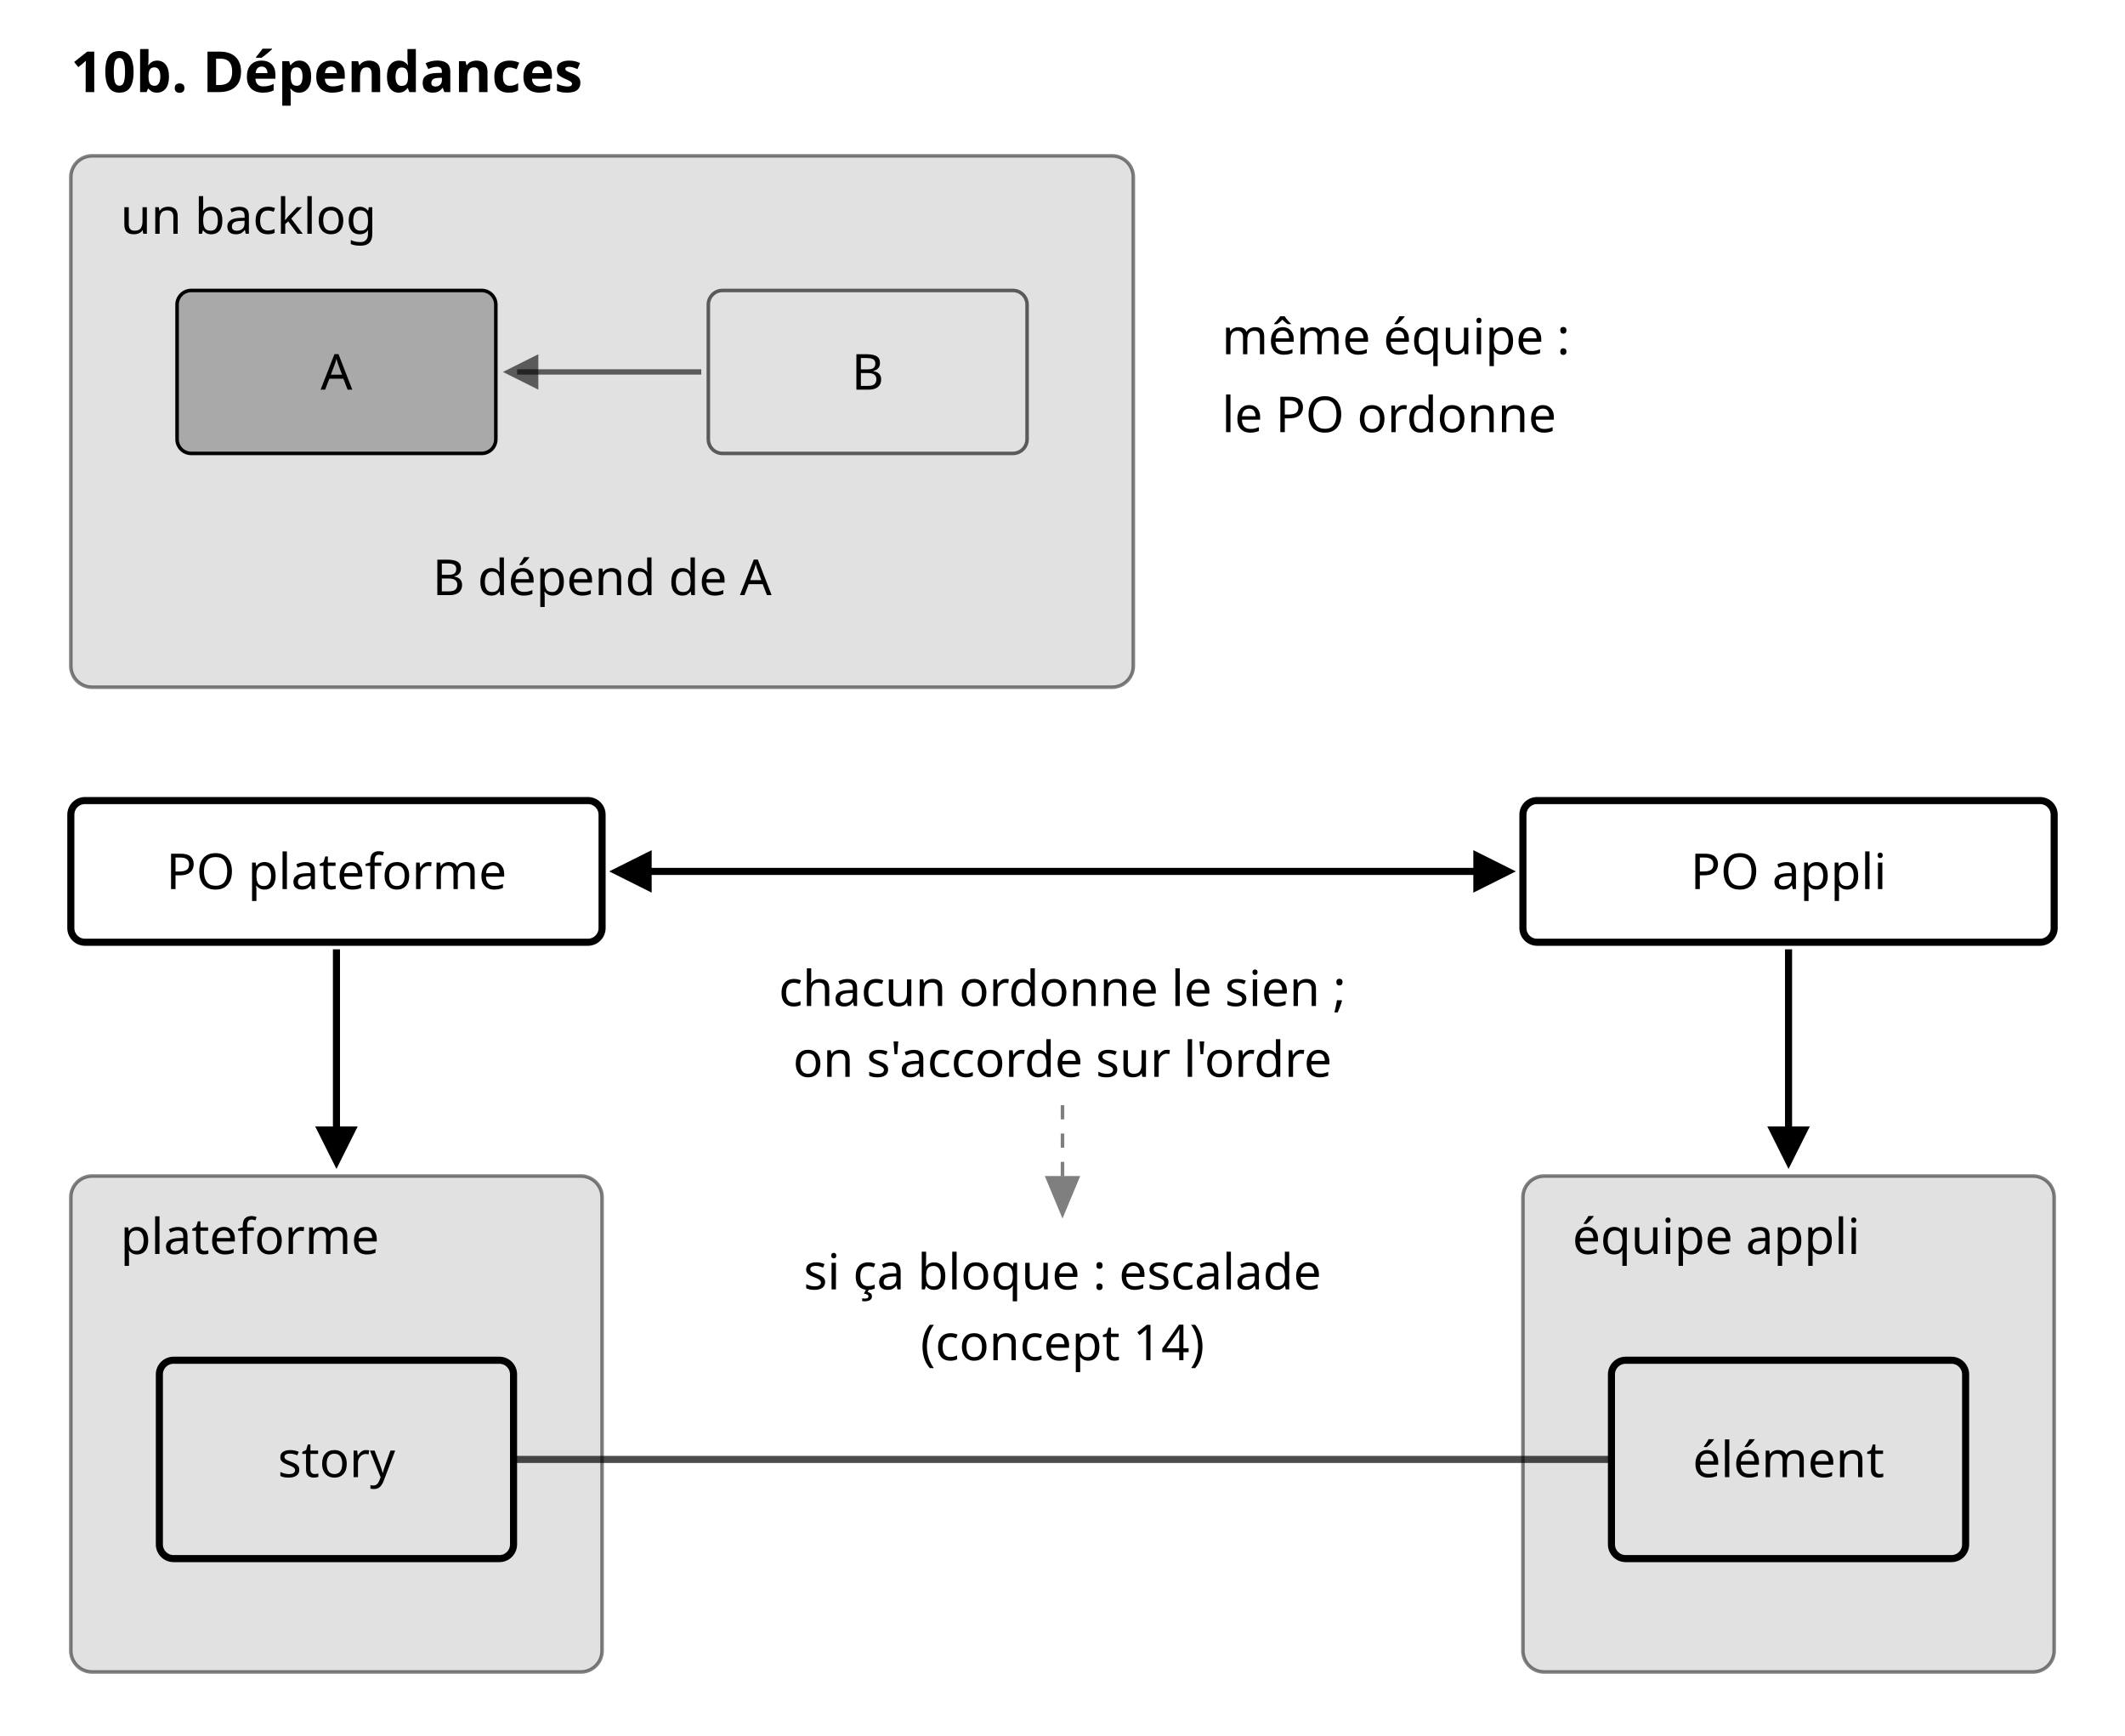
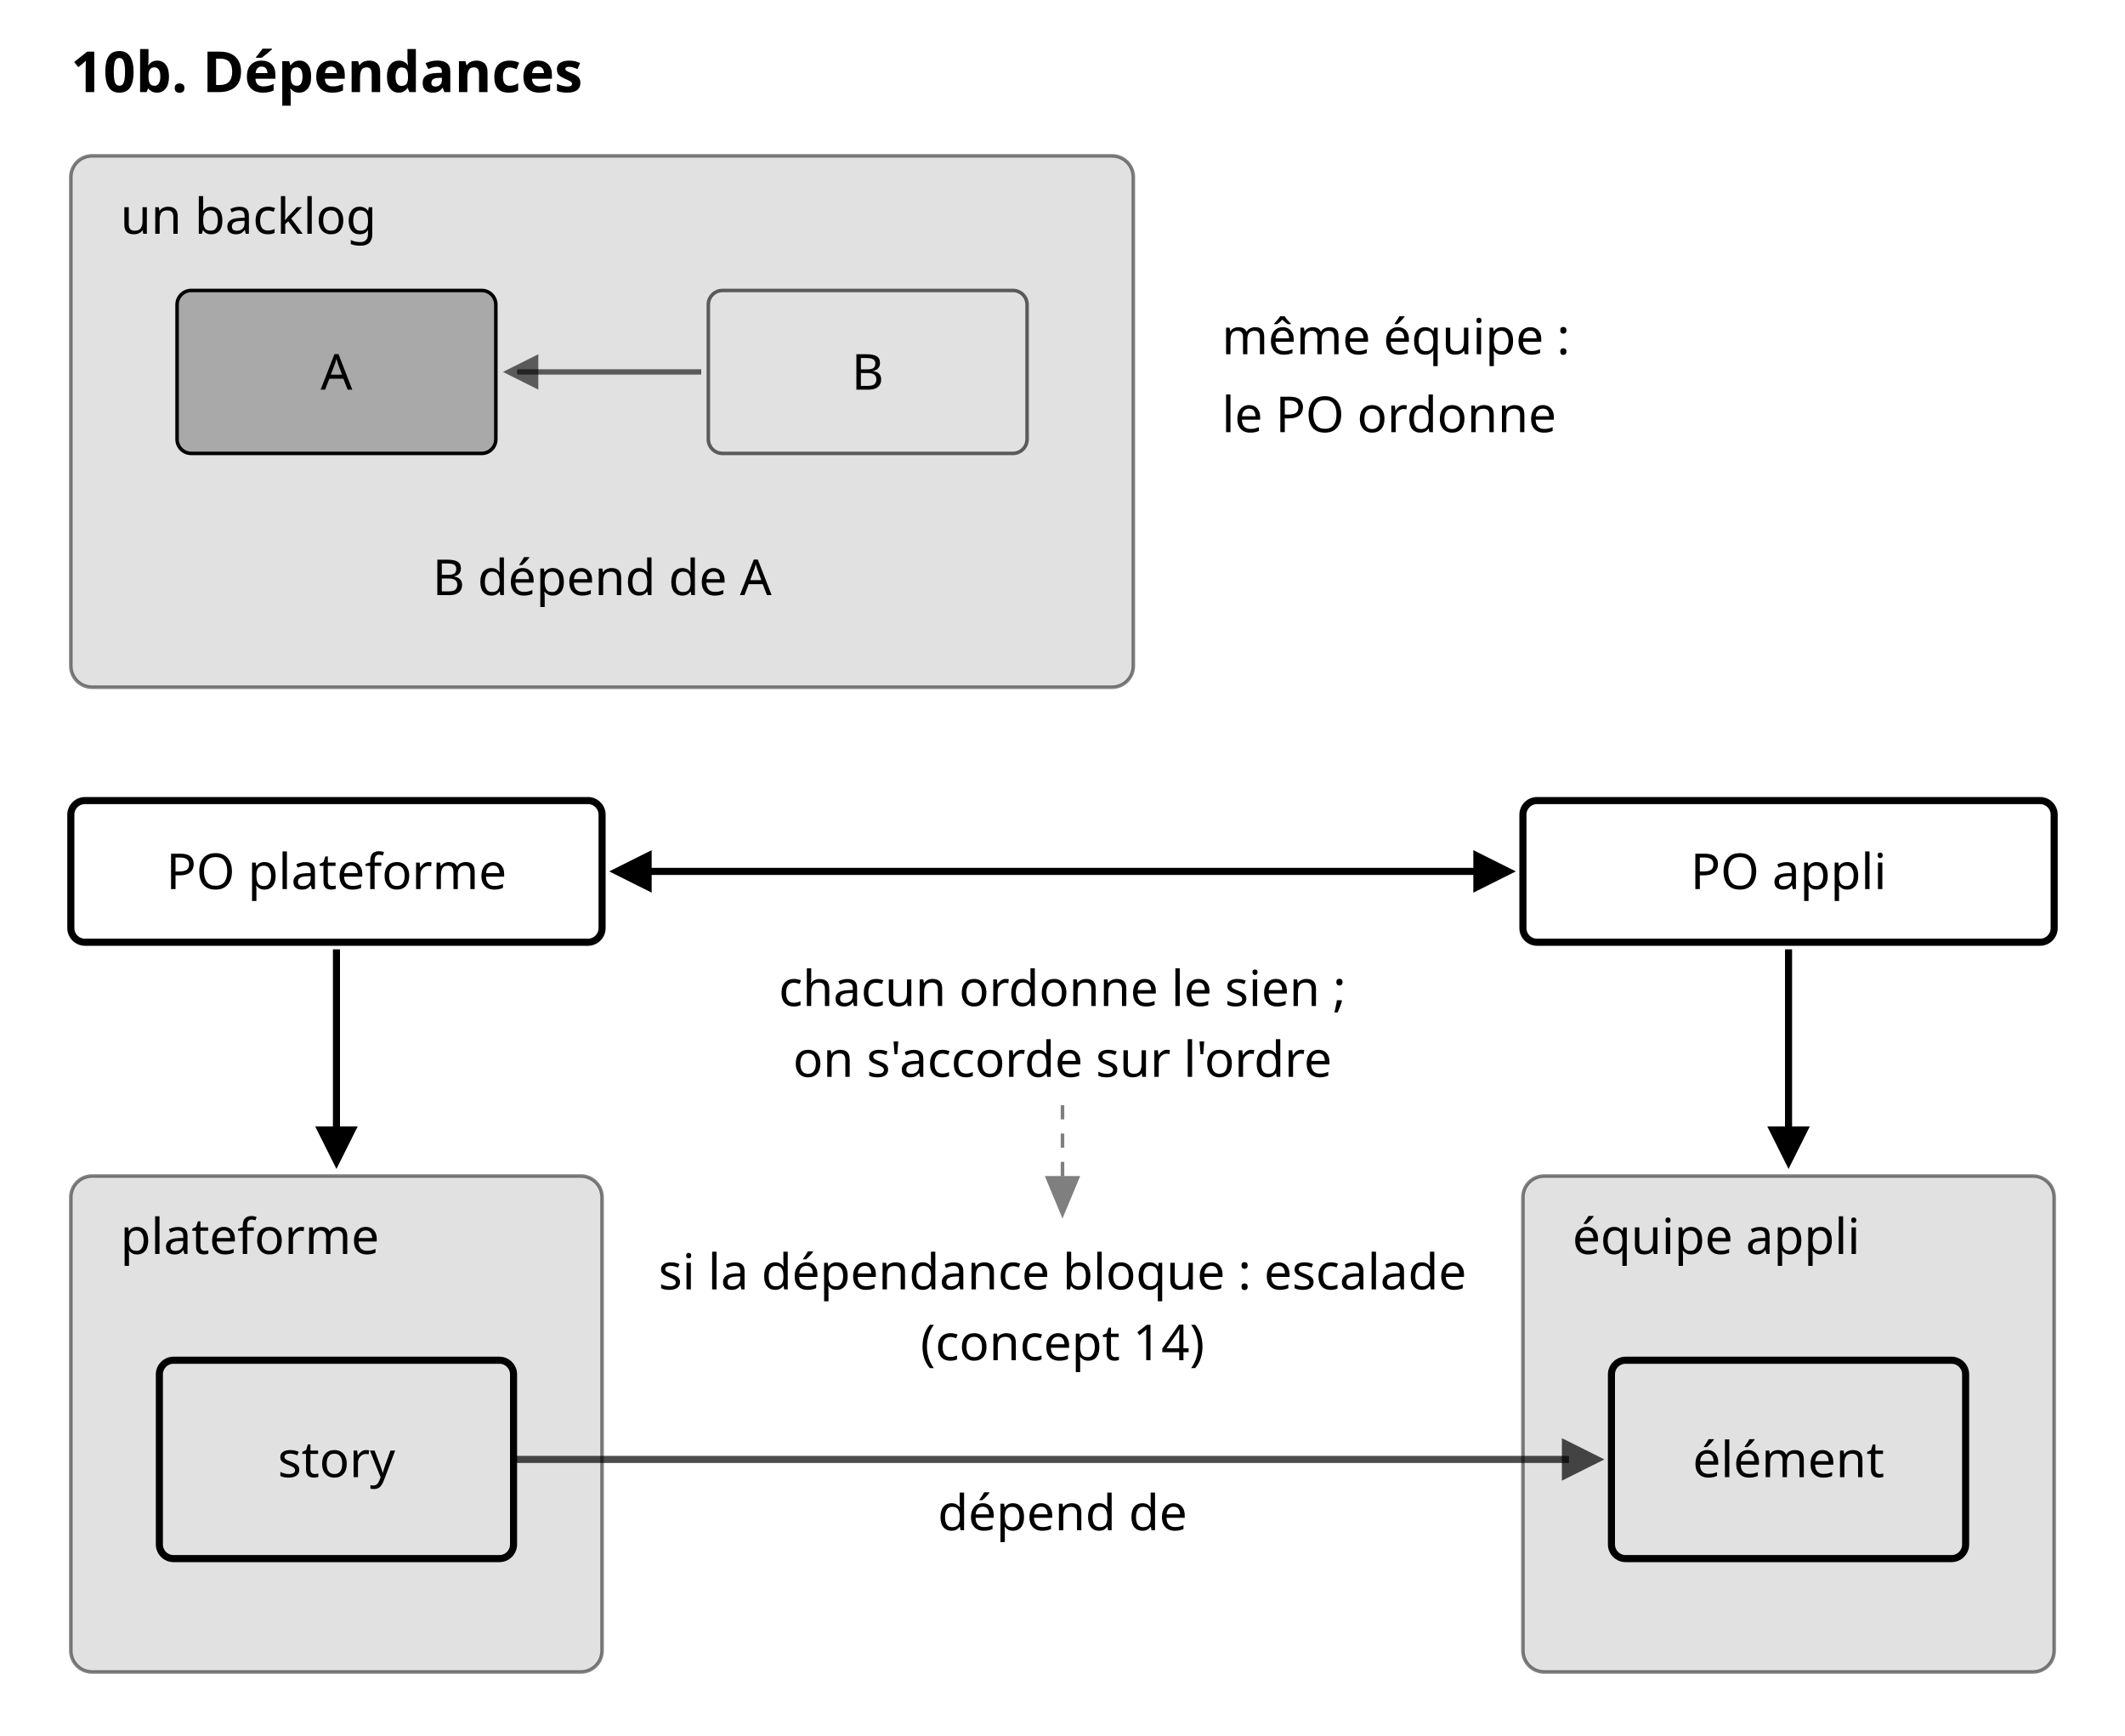
<svg xmlns="http://www.w3.org/2000/svg" viewBox="0 0 600 490" fill="currentColor" role="img" aria-labelledby="dependances-titre dependances-desc" font-family="system-ui, sans-serif" font-size="14">
  <g id="10b1-intitule-dependances">
    <text class="muted" x="20" y="26" font-size="16" font-weight="bold">10b. Dépendances</text>
  </g>
  <g id="10b1-backlog-equipe">
    <rect class="muted" x="20" y="44" width="300" height="150" rx="6" fill-opacity="0.12" stroke="currentColor" stroke-opacity="0.5" />
    <text class="muted" x="34" y="66">un backlog</text>
  </g>
  <g id="10b1-element-a">
    <rect class="secondary" x="50" y="82" width="90" height="46" rx="4" fill-opacity="0.25" stroke="currentColor" />
    <text class="muted" x="95" y="110" text-anchor="middle">A</text>
  </g>
  <g id="10b1-element-b">
    <rect class="secondary" x="200" y="82" width="90" height="46" rx="4" fill="none" stroke="currentColor" stroke-opacity="0.6" />
    <text class="muted" x="245" y="110" text-anchor="middle">B</text>
  </g>
  <g id="10b1-mention-dependance">
    <line class="muted" x1="198" y1="105" x2="146" y2="105" stroke="currentColor" stroke-opacity="0.6" stroke-width="1.5" />
    <path class="muted" d="M142 105 L152 100 L152 110 Z" fill="currentColor" fill-opacity="0.6" />
    <text class="muted" x="170" y="168" text-anchor="middle">B dépend de A</text>
  </g>
  <g id="10b1-note-po-ordonne">
    <text class="muted" x="345" y="100">même équipe :</text>
    <text class="muted" x="345" y="122">le PO ordonne</text>
  </g>
  <g id="10b2-po-plateforme">
    <rect class="primary" x="20" y="226" width="150" height="40" rx="4" fill="none" stroke="currentColor" stroke-width="2" />
    <text class="primary" x="95" y="251" text-anchor="middle">PO plateforme</text>
  </g>
  <g id="10b2-po-appli">
    <rect class="primary" x="430" y="226" width="150" height="40" rx="4" fill="none" stroke="currentColor" stroke-width="2" />
    <text class="primary" x="505" y="251" text-anchor="middle">PO appli</text>
  </g>
  <g id="10b2-accord-po">
    <line class="primary" x1="182" y1="246" x2="418" y2="246" stroke="currentColor" stroke-width="2" />
    <path class="primary" d="M172 246 L184 240 L184 252 Z" fill="currentColor" />
    <path class="primary" d="M428 246 L416 240 L416 252 Z" fill="currentColor" />
    <text class="primary" x="300" y="284" text-anchor="middle">chacun ordonne le sien ;</text>
    <text class="primary" x="300" y="304" text-anchor="middle">on s'accorde sur l'ordre</text>
  </g>
  <g id="10b2-ordre-plateforme">
    <line class="primary" x1="95" y1="268" x2="95" y2="320" stroke="currentColor" stroke-width="2" />
    <path class="primary" d="M95 330 L89 318 L101 318 Z" fill="currentColor" />
  </g>
  <g id="10b2-ordre-appli">
    <line class="primary" x1="505" y1="268" x2="505" y2="320" stroke="currentColor" stroke-width="2" />
    <path class="primary" d="M505 330 L499 318 L511 318 Z" fill="currentColor" />
  </g>
  <g id="10b2-backlog-plateforme">
    <rect class="muted" x="20" y="332" width="150" height="140" rx="6" fill-opacity="0.12" stroke="currentColor" stroke-opacity="0.5" />
    <text class="muted" x="34" y="354">plateforme</text>
  </g>
  <g id="10b2-backlog-appli">
    <rect class="muted" x="430" y="332" width="150" height="140" rx="6" fill-opacity="0.12" stroke="currentColor" stroke-opacity="0.5" />
    <text class="muted" x="444" y="354">équipe appli</text>
  </g>
  <g id="10b2-story-plateforme">
    <rect class="primary" x="45" y="384" width="100" height="56" rx="4" fill="none" stroke="currentColor" stroke-width="2" />
    <text class="primary" x="95" y="417" text-anchor="middle">story</text>
  </g>
  <g id="10b2-element-appli">
    <rect class="primary" x="455" y="384" width="100" height="56" rx="4" fill="none" stroke="currentColor" stroke-width="2" />
    <text class="primary" x="505" y="417" text-anchor="middle">élément</text>
  </g>
  <g id="10b2-lien-dependance">
-     <line class="primary" x1="145" y1="412" x2="455" y2="412" stroke="currentColor" stroke-opacity="0.7" stroke-width="2" />
+     <line class="primary" x1="145" y1="412" x2="443" y2="412" stroke="currentColor" stroke-opacity="0.7" stroke-width="2" />
+     <path class="primary" d="M453 412 L441 406 L441 418 Z" fill="currentColor" fill-opacity="0.7" />
+     <text class="primary" x="300" y="432" text-anchor="middle">dépend de</text>
  </g>
  <g id="10b2-escalade">
    <line class="muted" x1="300" y1="312" x2="300" y2="334" stroke="currentColor" stroke-opacity="0.5" stroke-dasharray="4 4" />
    <path class="muted" d="M300 344 L295 332 L305 332 Z" fill="currentColor" fill-opacity="0.5" />
-     <text class="muted" x="300" y="364" text-anchor="middle">si ça bloque : escalade</text>
+     <text class="muted" x="300" y="364" text-anchor="middle">si la dépendance bloque : escalade</text>
    <text class="muted" x="300" y="384" text-anchor="middle">(concept 14)</text>
  </g>
</svg>
